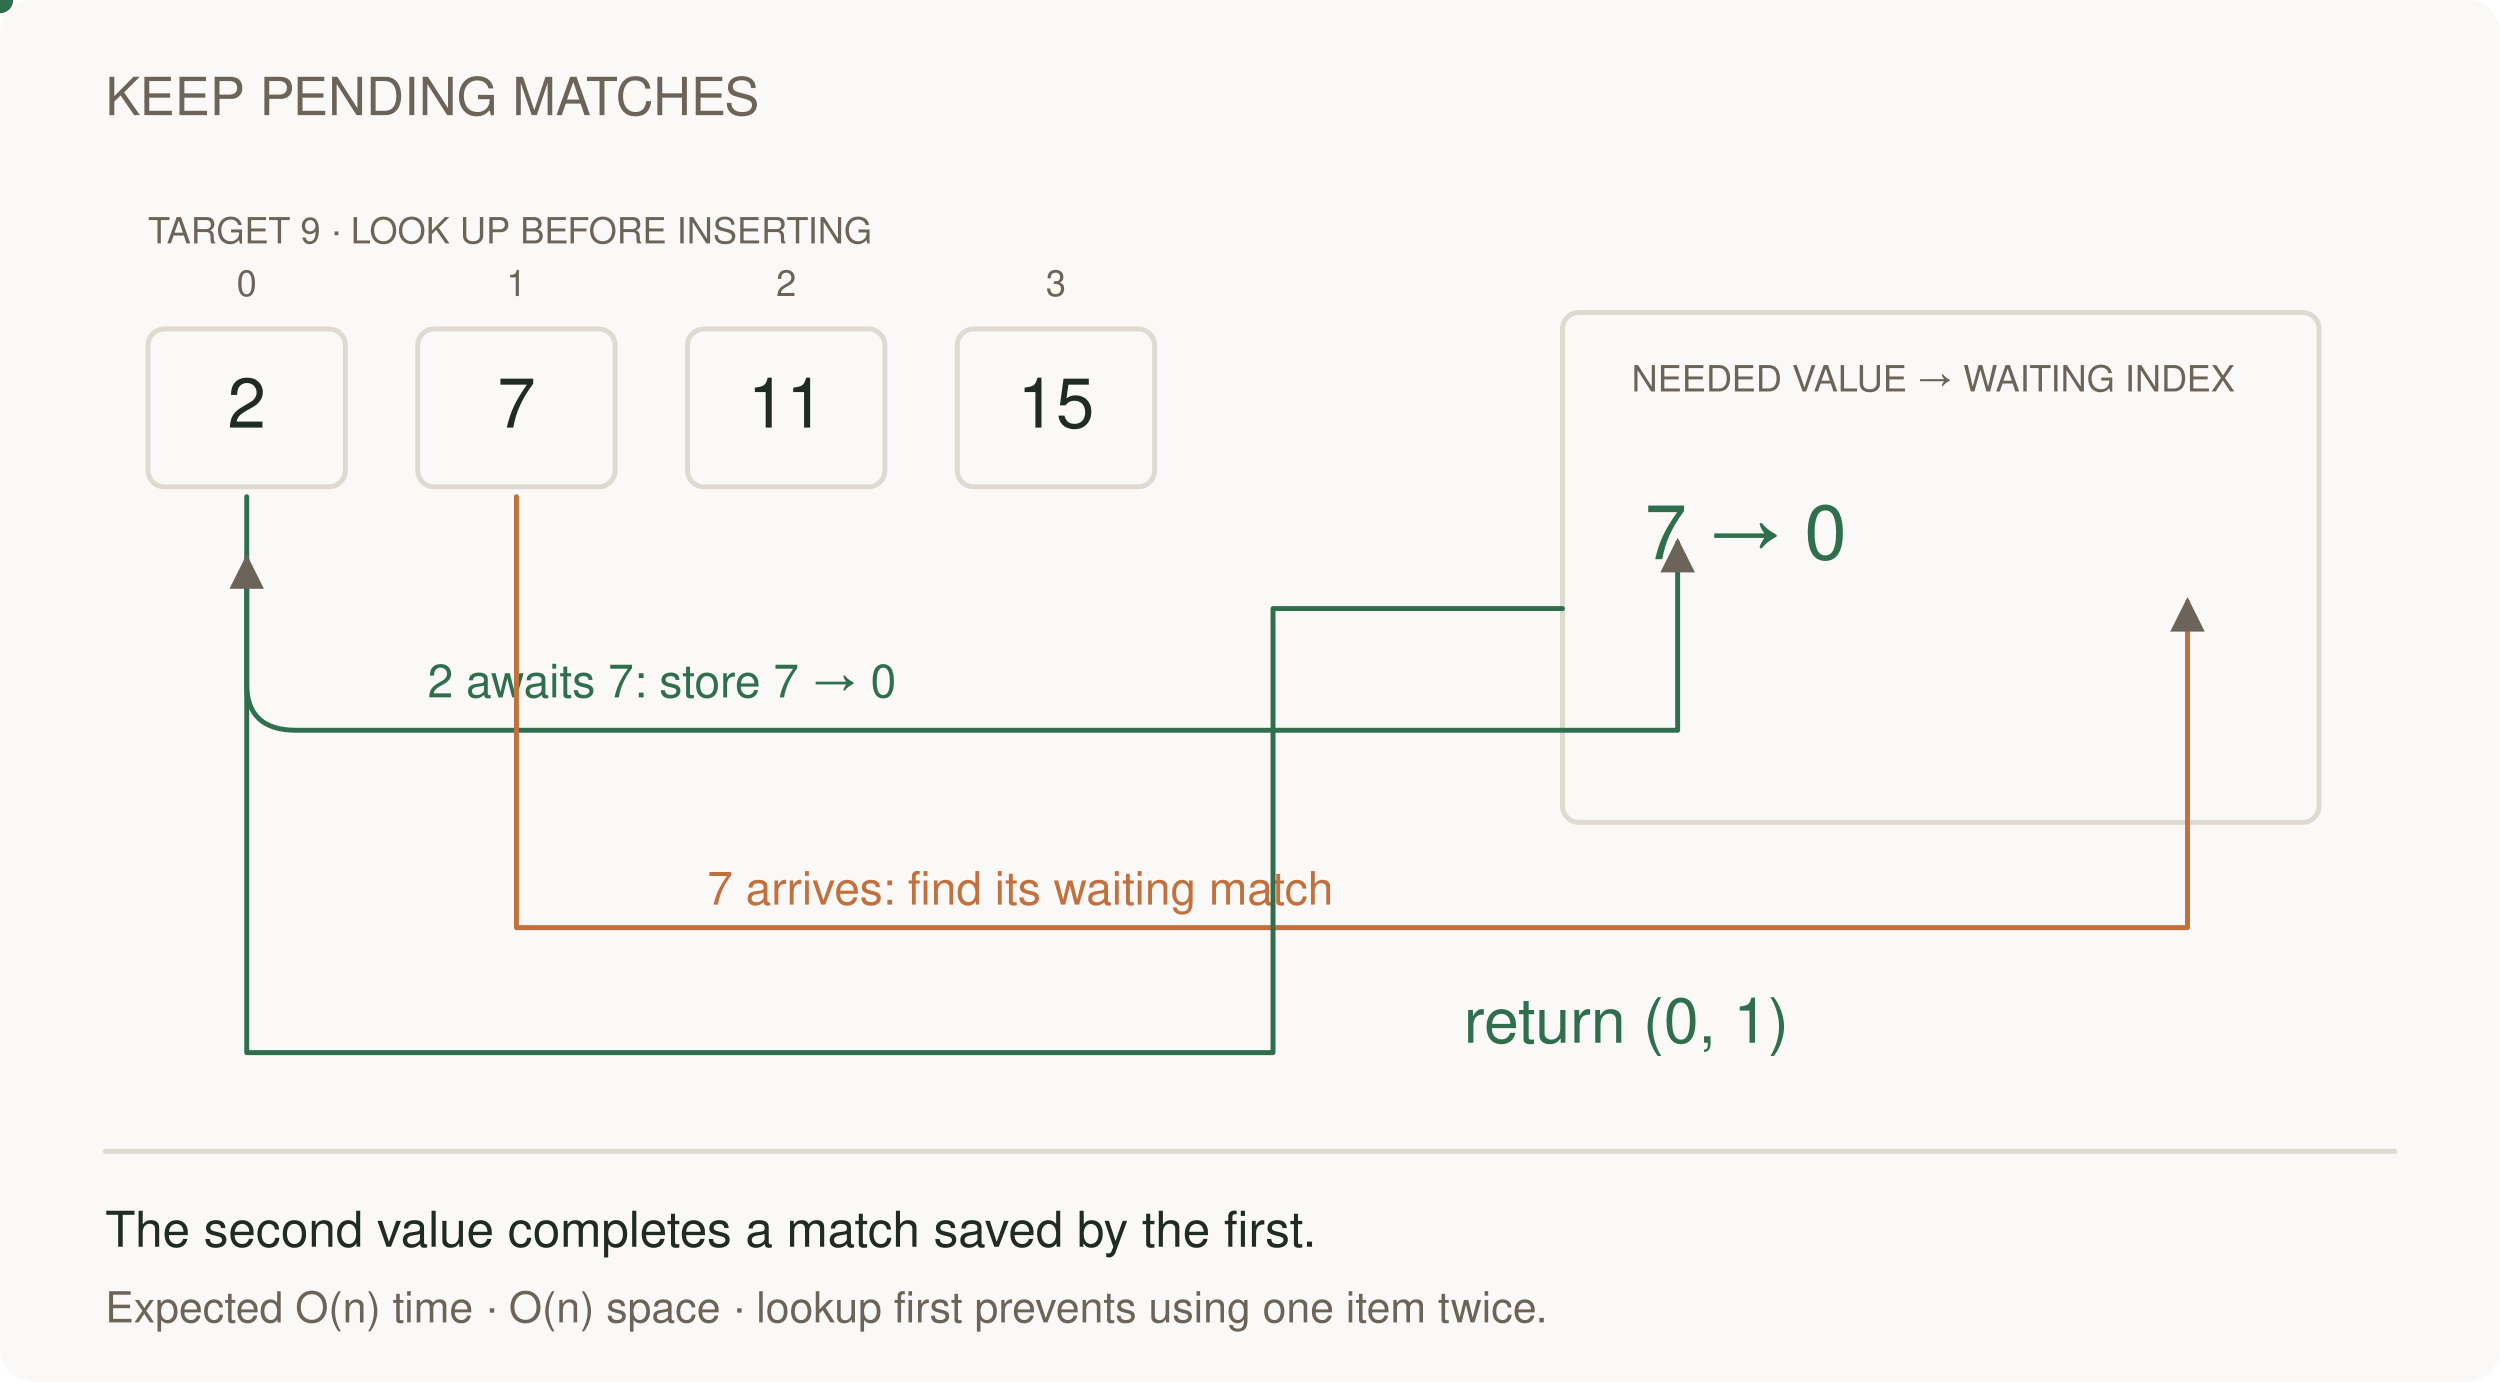
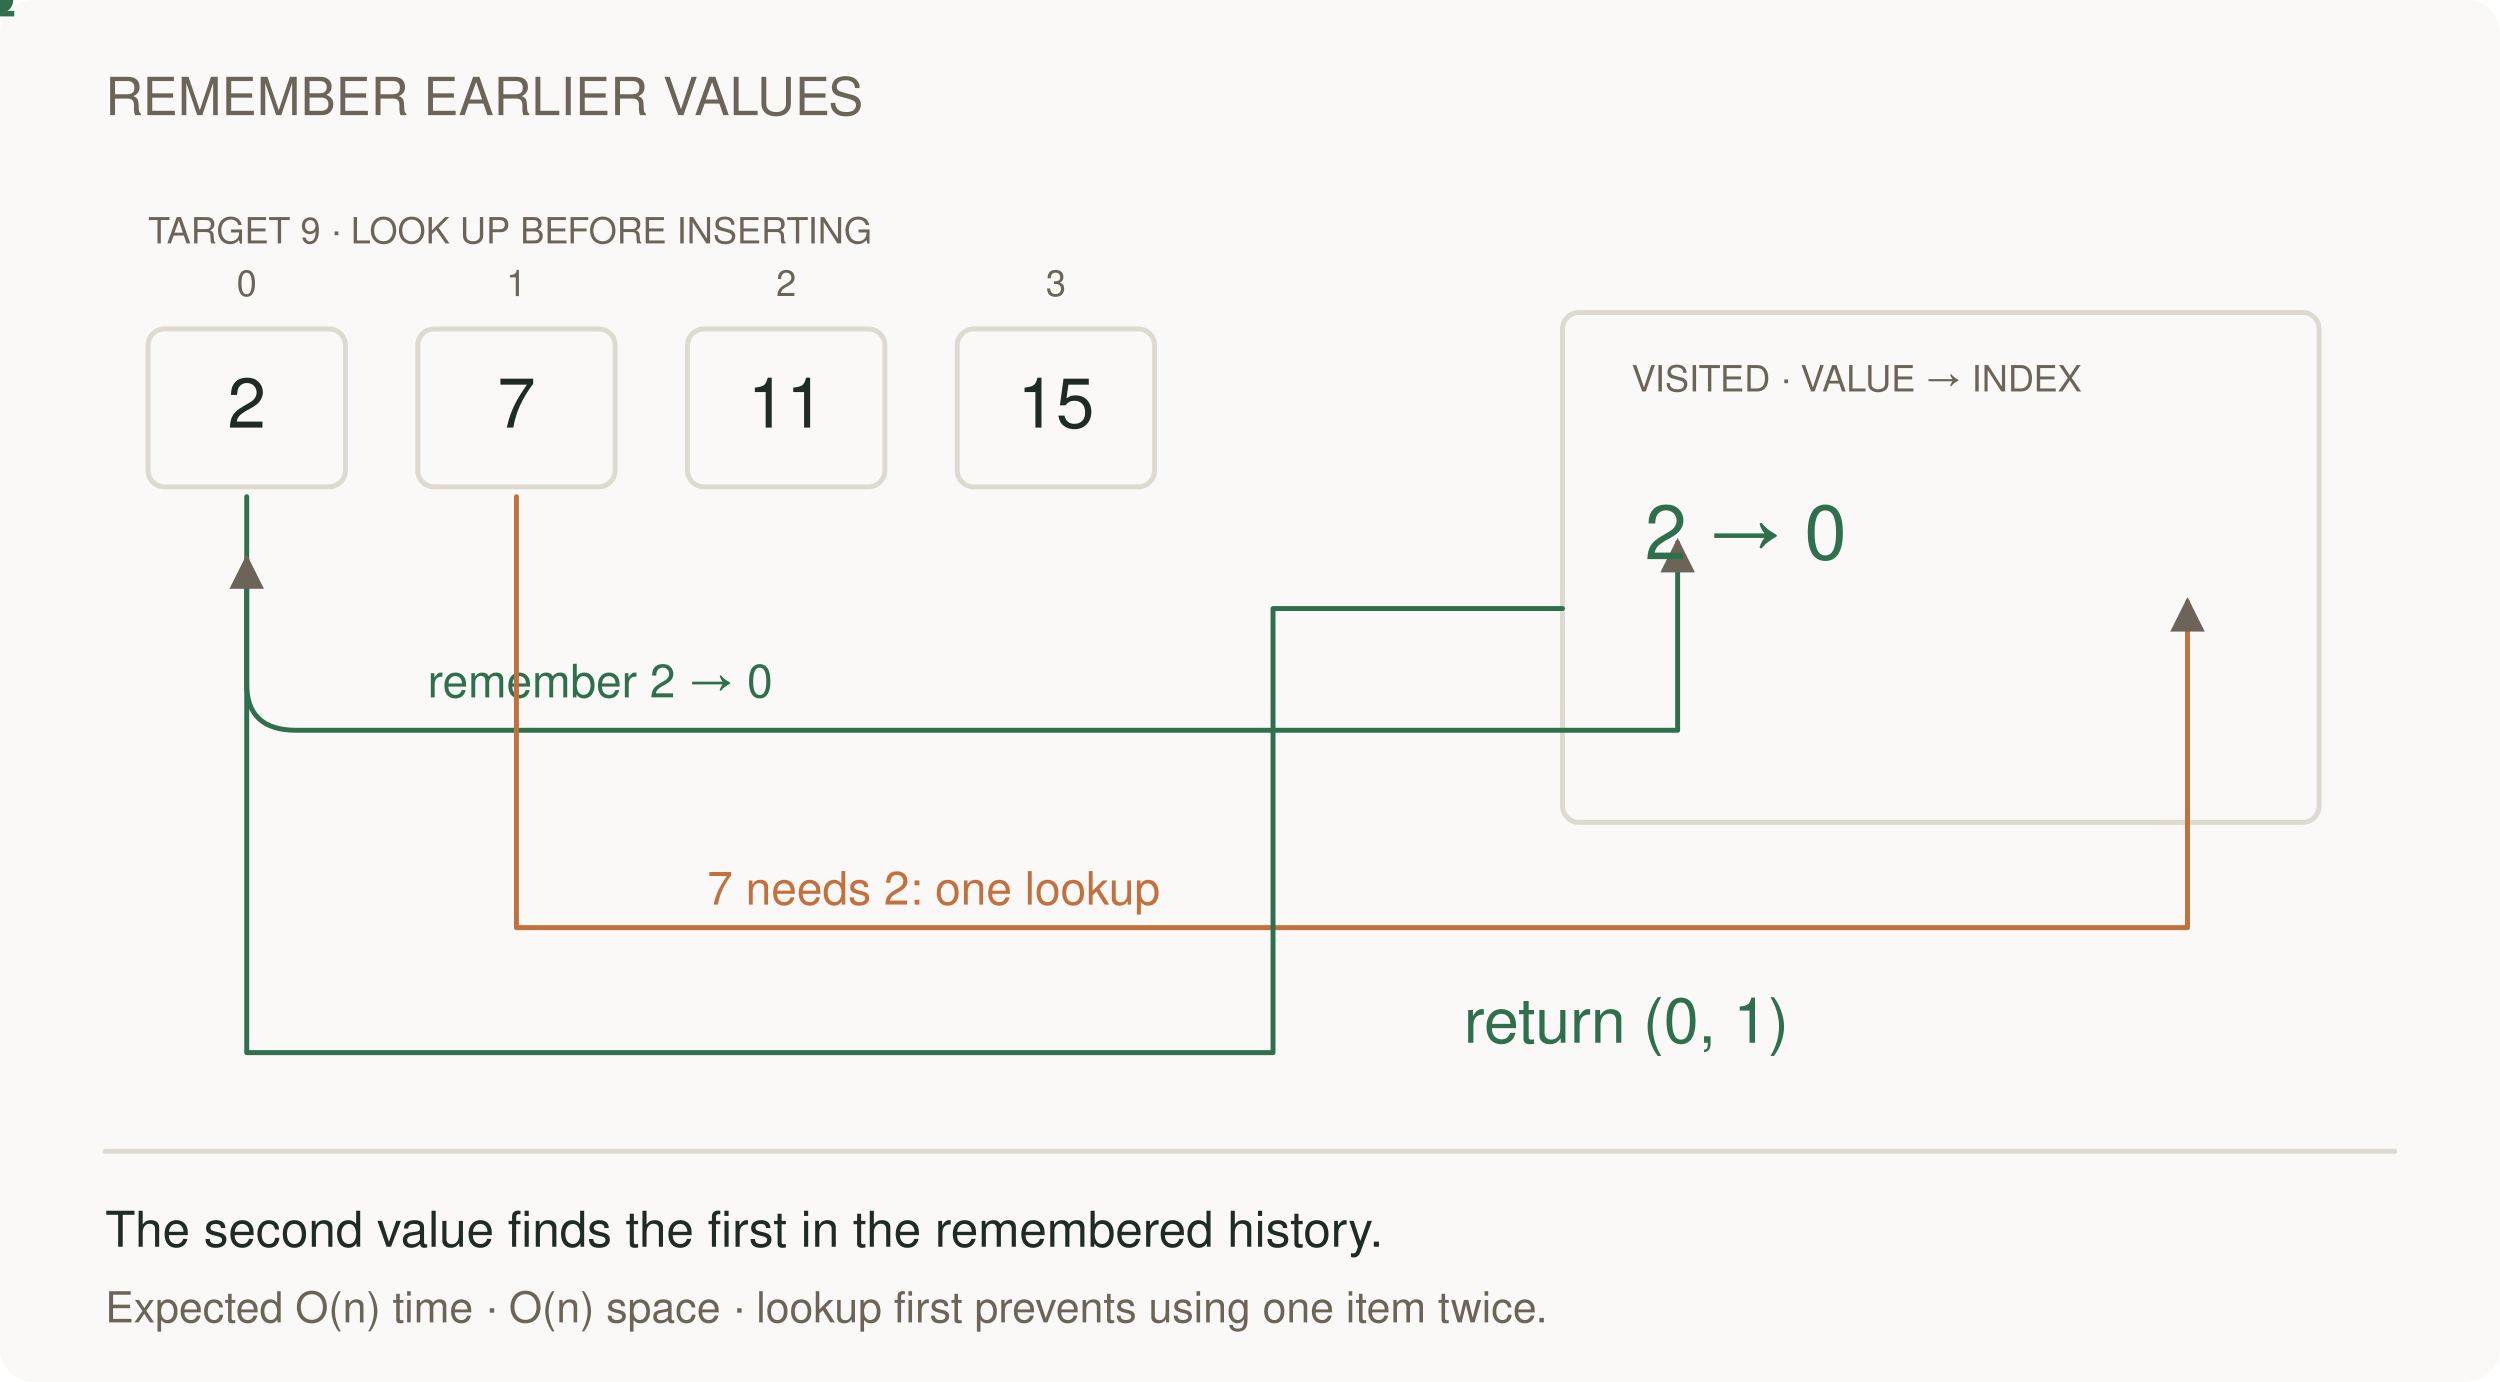
<svg xmlns="http://www.w3.org/2000/svg" viewBox="0 0 760 420" width="760" height="420" role="img" aria-labelledby="title desc">
  <defs>
    <marker id="arrow" markerWidth="7" markerHeight="7" refX="6" refY="3.5" orient="auto-start-reverse">
      <path d="M0 0 L7 3.5 L0 7" fill="#6d6459" />
    </marker>
  </defs>
  <style>text{font-family:ui-sans-serif,-apple-system,Segoe UI,Helvetica,Arial,sans-serif}.still{display:none}@media(prefers-reduced-motion:reduce){.moving{display:none}.still{display:inline}}@media print{.moving{display:none}.still{display:inline}}</style>
  <rect width="760" height="420" rx="10" fill="#faf9f7" />
-   <text x="32" y="35" font-size="16" fill="#6d6459" text-anchor="start">KEEP PENDING MATCHES</text>
+   <text x="32" y="35" font-size="16" fill="#6d6459" text-anchor="start">REMEMBER EARLIER VALUES</text>
  <g class="moving">
    <text x="45" y="74" font-size="11" fill="#6d6459" text-anchor="start">TARGET 9 · LOOK UP BEFORE INSERTING</text>
    <rect x="45" y="100" width="60" height="48" rx="5" stroke="#ded9d1" stroke-width="1.5" fill="#faf9f7">
</rect>
    <text x="75.0" y="130" font-size="21" fill="#1f2b24" text-anchor="middle">2</text>
    <text x="75.0" y="90" font-size="11" fill="#6d6459" text-anchor="middle">0</text>
    <rect x="127" y="100" width="60" height="48" rx="5" stroke="#ded9d1" stroke-width="1.5" fill="#faf9f7">
</rect>
    <text x="157.0" y="130" font-size="21" fill="#1f2b24" text-anchor="middle">7</text>
    <text x="157.0" y="90" font-size="11" fill="#6d6459" text-anchor="middle">1</text>
    <rect x="209" y="100" width="60" height="48" rx="5" stroke="#ded9d1" stroke-width="1.5" fill="#faf9f7">
</rect>
    <text x="239.0" y="130" font-size="21" fill="#1f2b24" text-anchor="middle">11</text>
    <text x="239.0" y="90" font-size="11" fill="#6d6459" text-anchor="middle">2</text>
    <rect x="291" y="100" width="60" height="48" rx="5" stroke="#ded9d1" stroke-width="1.5" fill="#faf9f7">
</rect>
    <text x="321.0" y="130" font-size="21" fill="#1f2b24" text-anchor="middle">15</text>
    <text x="321.0" y="90" font-size="11" fill="#6d6459" text-anchor="middle">3</text>
    <rect x="475" y="95" width="230" height="155" rx="5" stroke="#ded9d1" stroke-width="1.5" fill="#faf9f7">
</rect>
    <text x="590.0" y="177.5" font-size="14" fill="#1f2b24" text-anchor="middle">
</text>
-     <text x="496" y="119" font-size="11" fill="#6d6459" text-anchor="start">NEEDED VALUE → WAITING INDEX</text>
+     <text x="496" y="119" font-size="11" fill="#6d6459" text-anchor="start">VISITED · VALUE → INDEX</text>
    <path d="M75 151 V208 Q75 222 90 222 H510 V165" stroke="#2f6f4e" stroke-width="1.5" fill="none" stroke-linecap="round" stroke-linejoin="round" marker-end="url(#arrow)">
</path>
-     <text x="130" y="212" font-size="14" fill="#2f6f4e" text-anchor="start">2 awaits 7: store 7 → 0</text>
+     <text x="130" y="212" font-size="14" fill="#2f6f4e" text-anchor="start">remember 2 → 0</text>
    <g>
-       <text x="500" y="170" font-size="23" fill="#2f6f4e" text-anchor="start">7 → 0</text>
+       <text x="500" y="170" font-size="23" fill="#2f6f4e" text-anchor="start">2 → 0</text>
      <animate attributeName="opacity" values="0;0;1;1" keyTimes="0;0.25;0.275;1" dur="8s" repeatCount="indefinite" calcMode="linear">
</animate>
    </g>
    <g>
-       <text x="0" y="5" font-size="19" fill="#2f6f4e" text-anchor="middle">7</text>
+       <text x="0" y="5" font-size="19" fill="#2f6f4e" text-anchor="middle">2</text>
      <animateMotion path="M75 125 V222 H510 V165" dur="8s" repeatCount="indefinite" calcMode="linear" keyTimes="0;0.04;0.28;1" keyPoints="0;0;1;1">
</animateMotion>
      <animate attributeName="opacity" values="1;1;0;0" keyTimes="0;0.28;0.3;1" dur="8s" repeatCount="indefinite" calcMode="linear">
</animate>
    </g>
    <path d="M157 151 V282 H665 V183" stroke="#c2703d" stroke-width="1.5" fill="none" stroke-linecap="round" stroke-linejoin="round" marker-end="url(#arrow)">
</path>
-     <text x="215" y="275" font-size="14" fill="#c2703d" text-anchor="start">7 arrives: find its waiting match</text>
+     <text x="215" y="275" font-size="14" fill="#c2703d" text-anchor="start">7 needs 2: one lookup</text>
    <g>
      <circle cx="0" cy="0" r="4" fill="#c2703d">
</circle>
      <animateMotion path="M157 151 V282 H665 V183" dur="8s" repeatCount="indefinite" calcMode="linear" keyTimes="0;0.34;0.65;1" keyPoints="0;0;1;1">
</animateMotion>
      <animate attributeName="opacity" values="0;0;1;1;0;0" keyTimes="0;0.339;0.34;0.649;0.65;1" dur="8s" repeatCount="indefinite" calcMode="linear">
</animate>
    </g>
    <path d="M475 185 H387 V320 H75 V170" stroke="#2f6f4e" stroke-width="1.5" fill="none" stroke-linecap="round" stroke-linejoin="round" marker-end="url(#arrow)">
</path>
    <g>
      <circle cx="0" cy="0" r="4" fill="#2f6f4e">
</circle>
      <animateMotion path="M475 185 H387 V320 H75 V170" dur="8s" repeatCount="indefinite" calcMode="linear" keyTimes="0;0.65;0.92;1" keyPoints="0;0;1;1">
</animateMotion>
      <animate attributeName="opacity" values="0;0;1;1;0;0" keyTimes="0;0.649;0.65;0.919;0.92;1" dur="8s" repeatCount="indefinite" calcMode="linear">
</animate>
    </g>
    <text x="445" y="317" font-size="19" fill="#2f6f4e" text-anchor="start">return (0, 1)</text>
    <path d="M32 350 H728" stroke="#ded9d1" stroke-width="1.5" fill="none" stroke-linecap="round" stroke-linejoin="round">
</path>
-     <text x="32" y="379" font-size="15" fill="#1f2b24" text-anchor="start">The second value completes a match saved by the first.</text>
+     <text x="32" y="379" font-size="15" fill="#1f2b24" text-anchor="start">The second value finds the first in the remembered history.</text>
    <text x="32" y="402" font-size="13" fill="#6d6459" text-anchor="start">Expected O(n) time · O(n) space · lookup first prevents using one item twice.</text>
  </g>
  <g class="still">
    <text x="45" y="74" font-size="11" fill="#6d6459" text-anchor="start">TARGET 9 · LOOK UP BEFORE INSERTING</text>
    <rect x="45" y="100" width="60" height="48" rx="5" stroke="#ded9d1" stroke-width="1.5" fill="#faf9f7">
</rect>
    <text x="75.0" y="130" font-size="21" fill="#1f2b24" text-anchor="middle">2</text>
    <text x="75.0" y="90" font-size="11" fill="#6d6459" text-anchor="middle">0</text>
    <rect x="127" y="100" width="60" height="48" rx="5" stroke="#ded9d1" stroke-width="1.5" fill="#faf9f7">
</rect>
    <text x="157.0" y="130" font-size="21" fill="#1f2b24" text-anchor="middle">7</text>
    <text x="157.0" y="90" font-size="11" fill="#6d6459" text-anchor="middle">1</text>
    <rect x="209" y="100" width="60" height="48" rx="5" stroke="#ded9d1" stroke-width="1.5" fill="#faf9f7">
</rect>
    <text x="239.0" y="130" font-size="21" fill="#1f2b24" text-anchor="middle">11</text>
    <text x="239.0" y="90" font-size="11" fill="#6d6459" text-anchor="middle">2</text>
    <rect x="291" y="100" width="60" height="48" rx="5" stroke="#ded9d1" stroke-width="1.5" fill="#faf9f7">
</rect>
    <text x="321.0" y="130" font-size="21" fill="#1f2b24" text-anchor="middle">15</text>
    <text x="321.0" y="90" font-size="11" fill="#6d6459" text-anchor="middle">3</text>
    <rect x="475" y="95" width="230" height="155" rx="5" stroke="#ded9d1" stroke-width="1.5" fill="#faf9f7">
</rect>
    <text x="590.0" y="177.5" font-size="14" fill="#1f2b24" text-anchor="middle">
</text>
-     <text x="496" y="119" font-size="11" fill="#6d6459" text-anchor="start">NEEDED VALUE → WAITING INDEX</text>
+     <text x="496" y="119" font-size="11" fill="#6d6459" text-anchor="start">VISITED · VALUE → INDEX</text>
    <path d="M75 151 V208 Q75 222 90 222 H510 V165" stroke="#2f6f4e" stroke-width="1.5" fill="none" stroke-linecap="round" stroke-linejoin="round" marker-end="url(#arrow)">
</path>
-     <text x="130" y="212" font-size="14" fill="#2f6f4e" text-anchor="start">2 awaits 7: store 7 → 0</text>
-     <text x="500" y="170" font-size="23" fill="#2f6f4e" text-anchor="start">7 → 0</text>
+     <text x="130" y="212" font-size="14" fill="#2f6f4e" text-anchor="start">remember 2 → 0</text>
+     <text x="500" y="170" font-size="23" fill="#2f6f4e" text-anchor="start">2 → 0</text>
    <path d="M157 151 V282 H665 V183" stroke="#c2703d" stroke-width="1.5" fill="none" stroke-linecap="round" stroke-linejoin="round" marker-end="url(#arrow)">
</path>
-     <text x="215" y="275" font-size="14" fill="#c2703d" text-anchor="start">7 arrives: find its waiting match</text>
+     <text x="215" y="275" font-size="14" fill="#c2703d" text-anchor="start">7 needs 2: one lookup</text>
    <path d="M475 185 H387 V320 H75 V170" stroke="#2f6f4e" stroke-width="1.5" fill="none" stroke-linecap="round" stroke-linejoin="round" marker-end="url(#arrow)">
</path>
    <text x="445" y="317" font-size="19" fill="#2f6f4e" text-anchor="start">return (0, 1)</text>
    <path d="M32 350 H728" stroke="#ded9d1" stroke-width="1.5" fill="none" stroke-linecap="round" stroke-linejoin="round">
</path>
-     <text x="32" y="379" font-size="15" fill="#1f2b24" text-anchor="start">The second value completes a match saved by the first.</text>
+     <text x="32" y="379" font-size="15" fill="#1f2b24" text-anchor="start">The second value finds the first in the remembered history.</text>
    <text x="32" y="402" font-size="13" fill="#6d6459" text-anchor="start">Expected O(n) time · O(n) space · lookup first prevents using one item twice.</text>
  </g>
</svg>
